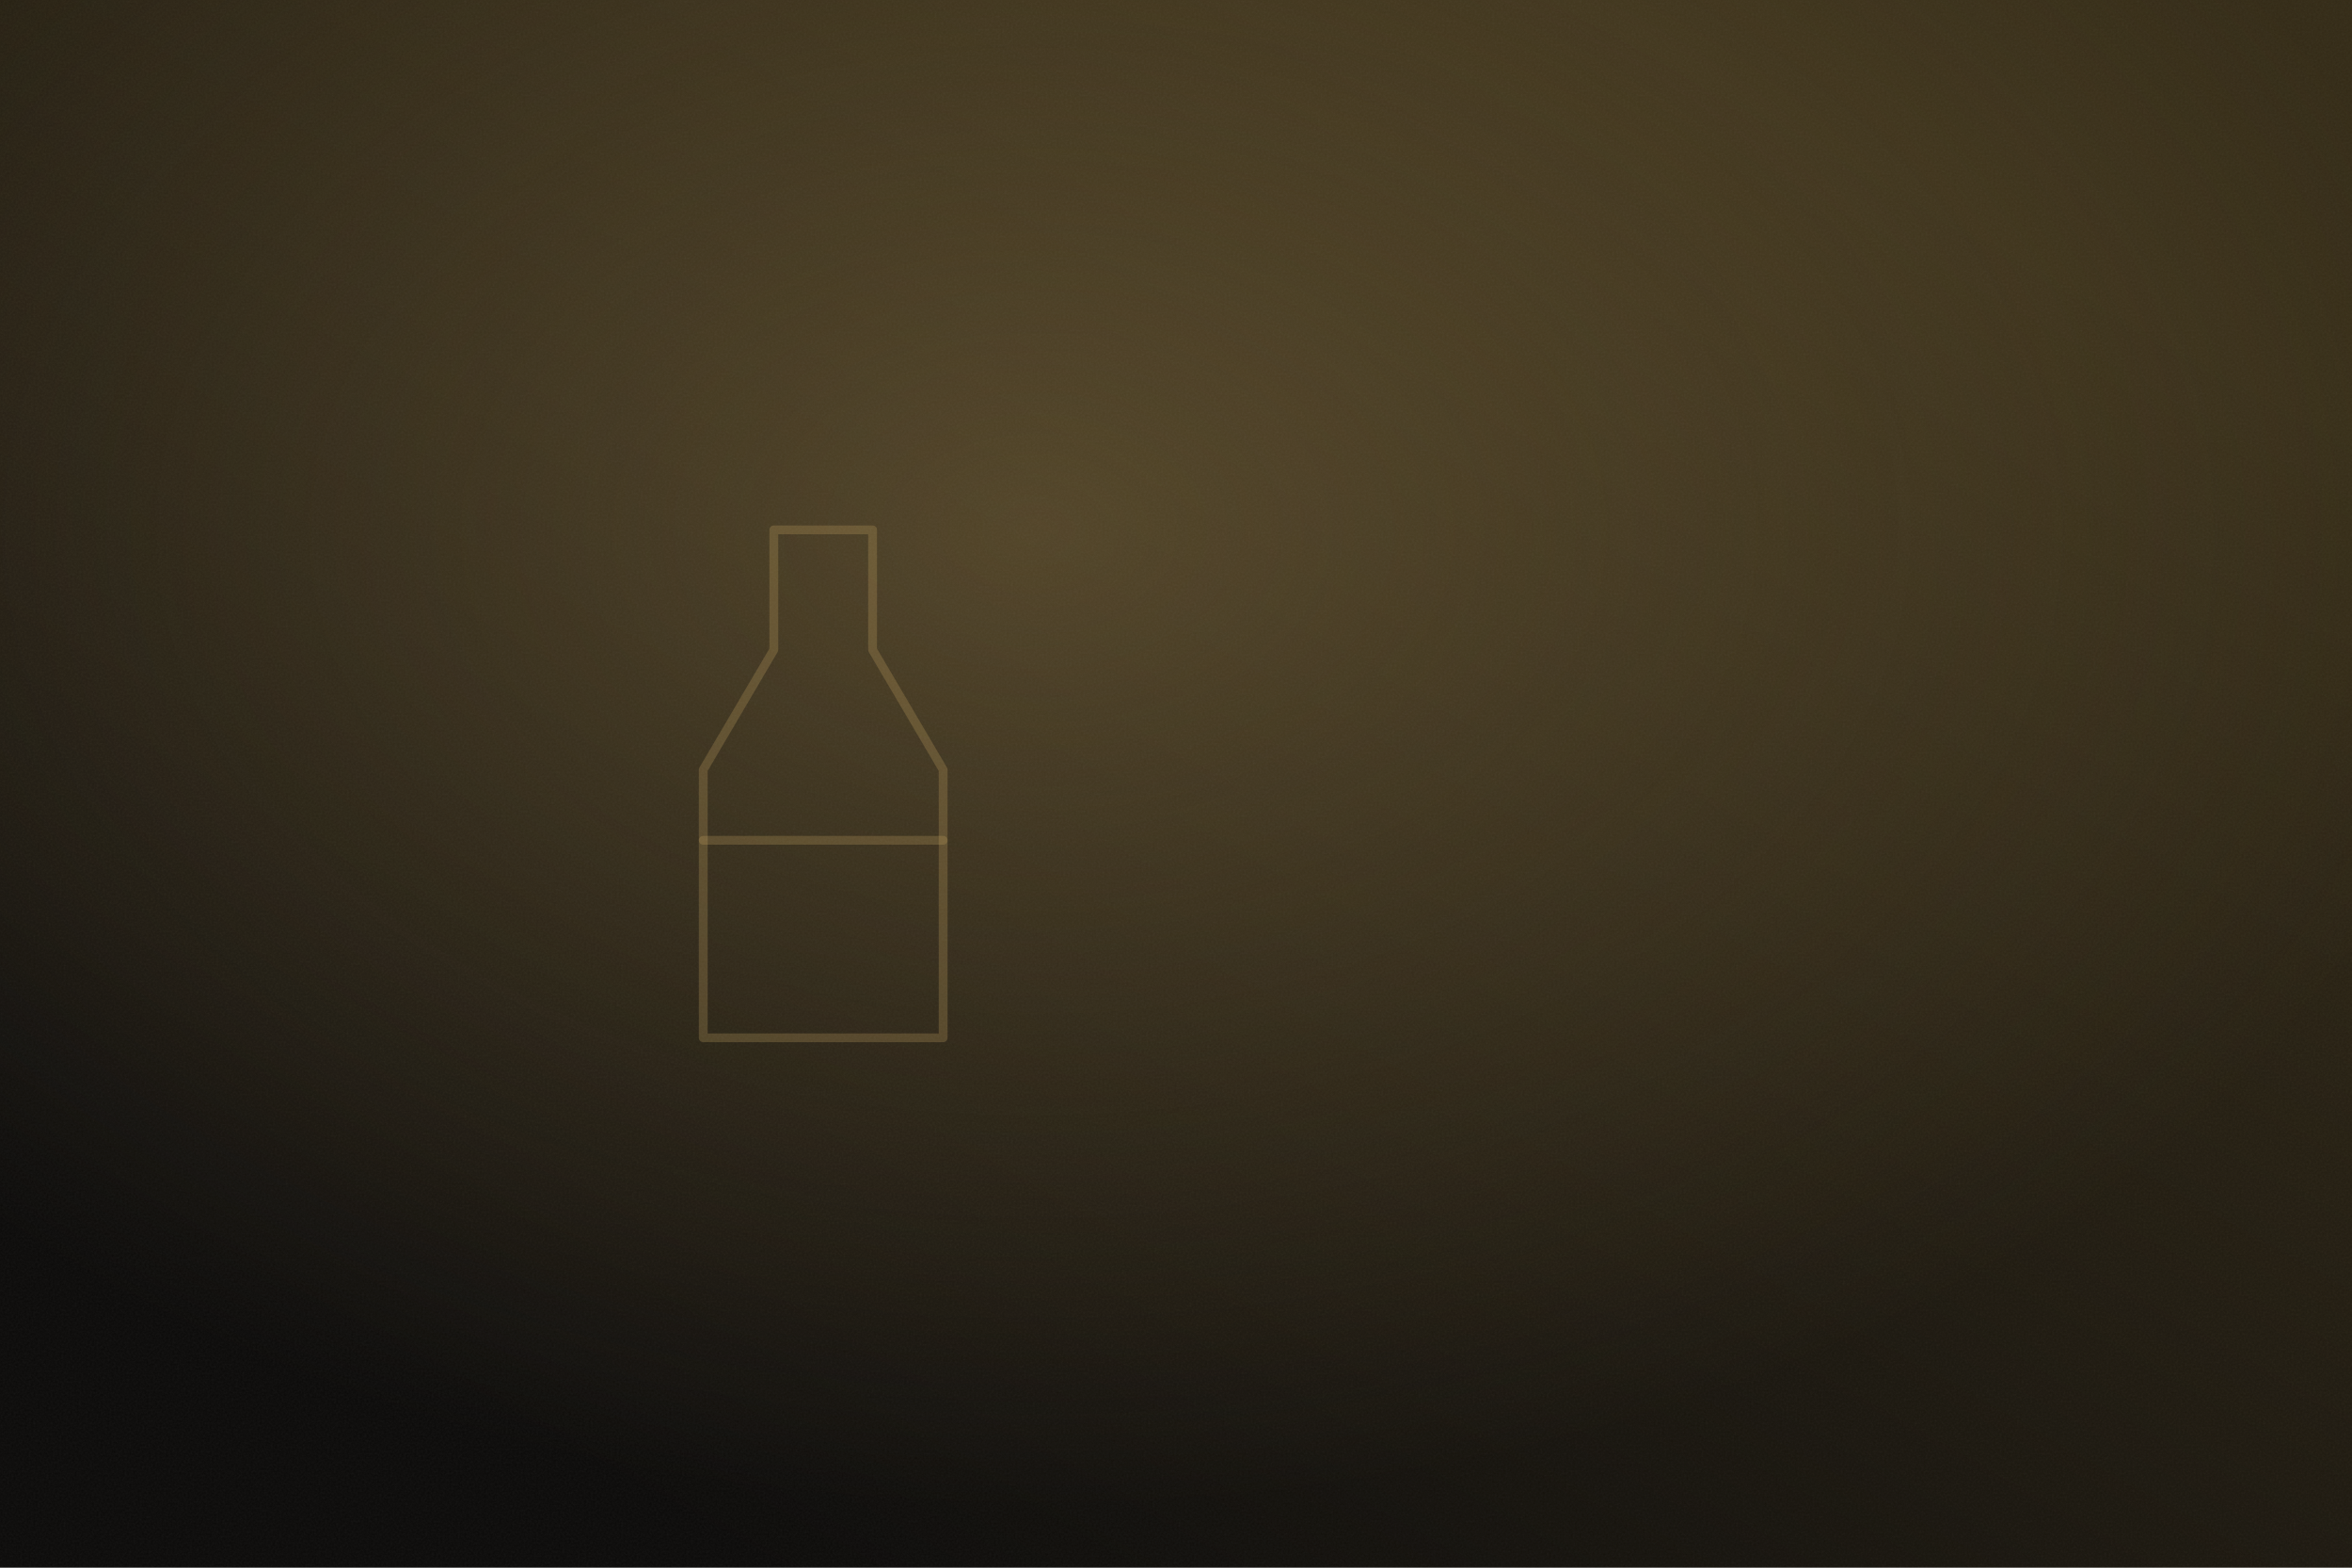
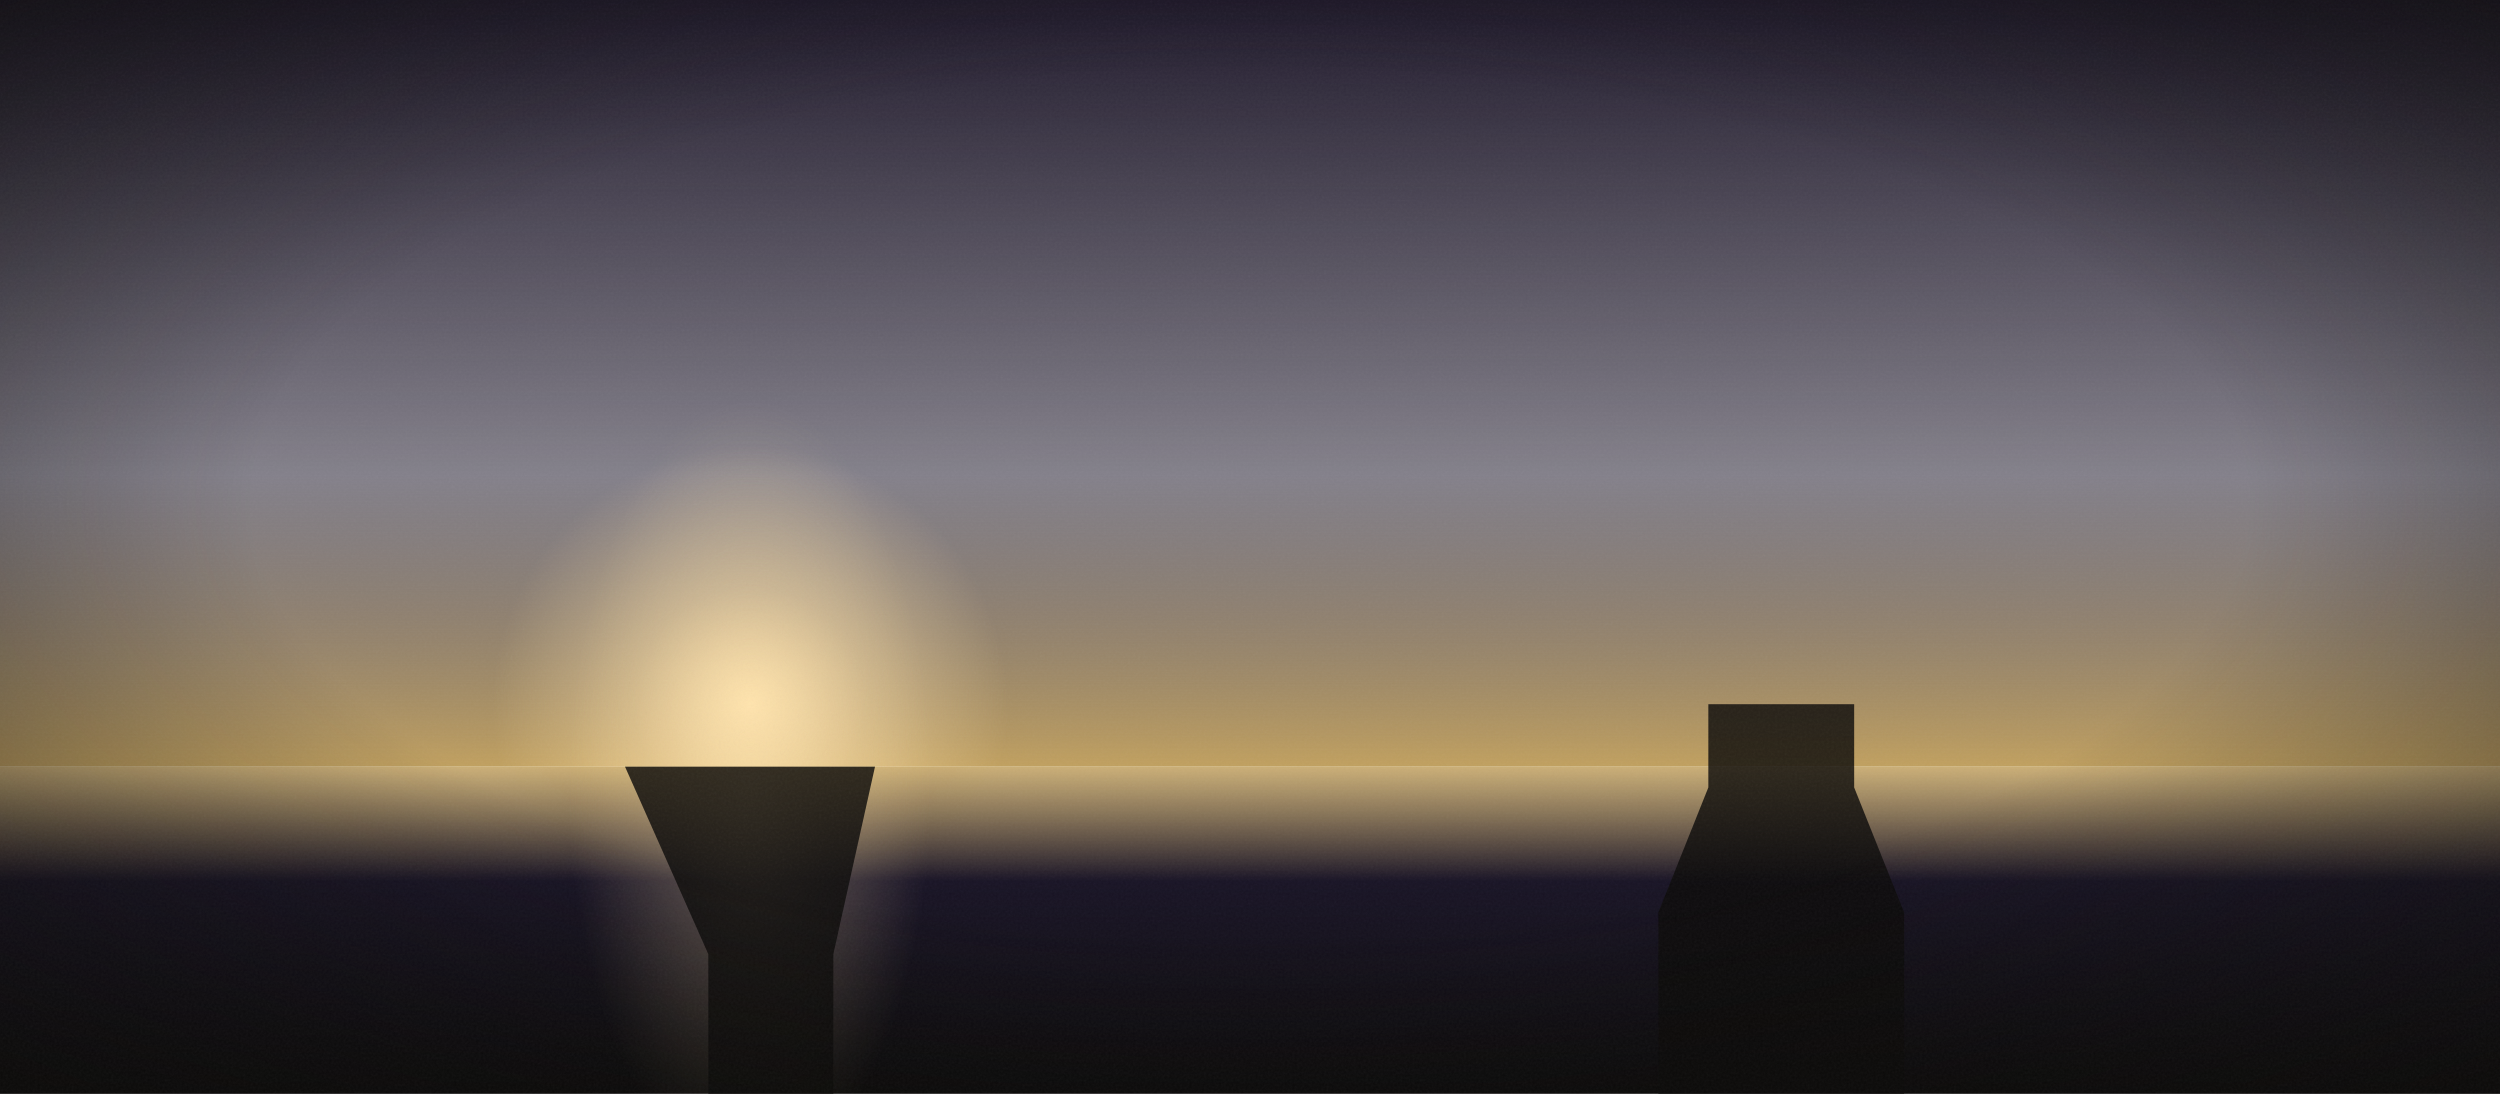
- <svg xmlns="http://www.w3.org/2000/svg" viewBox="0 0 1200 800" role="img" aria-label="bottle-service">
+ <svg xmlns="http://www.w3.org/2000/svg" viewBox="0 0 1200 525" preserveAspectRatio="xMidYMid slice">
  <defs>
-     <linearGradient id="g" gradientTransform="rotate(131 .5 .5)">
-       <stop offset="0" stop-color="#332a16" />
+     <linearGradient id="sky" x1="0" y1="0" x2="0" y2="1">
+       <stop offset="0" stop-color="#1f192b" />
+       <stop offset=".62" stop-color="#1f192b" stop-opacity=".55" />
+       <stop offset="1" stop-color="#c2a15f" />
+     </linearGradient>
+     <linearGradient id="ground" x1="0" y1="0" x2="0" y2="1">
+       <stop offset="0" stop-color="#c2a15f" stop-opacity=".85" />
+       <stop offset=".35" stop-color="#181325" />
      <stop offset="1" stop-color="#0b0a09" />
    </linearGradient>
-     <radialGradient id="w" cx="44%" cy="34%" r="62%">
-       <stop offset="0" stop-color="#c2a15f" stop-opacity=".30" />
-       <stop offset="1" stop-color="#c2a15f" stop-opacity="0" />
+     <radialGradient id="sun" cx="50%" cy="50%" r="50%">
+       <stop offset="0" stop-color="#ffe3ad" />
+       <stop offset=".45" stop-color="#ffe3ad" stop-opacity=".45" />
+       <stop offset="1" stop-color="#ffe3ad" stop-opacity="0" />
    </radialGradient>
-     <filter id="n">
-       <feTurbulence type="fractalNoise" baseFrequency=".9" numOctaves="3" />
+     <radialGradient id="vig" cx="50%" cy="46%" r="72%">
+       <stop offset=".55" stop-color="#0b0a09" stop-opacity="0" />
+       <stop offset="1" stop-color="#0b0a09" stop-opacity=".72" />
+     </radialGradient>
+     <filter id="grain">
+       <feTurbulence type="fractalNoise" baseFrequency=".85" numOctaves="3" />
      <feColorMatrix type="saturate" values="0" />
    </filter>
  </defs>
-   <rect width="1200" height="800" fill="url(#g)" />
-   <rect width="1200" height="800" fill="url(#w)" />
-   <g transform="translate(240 220) scale(1.8)" fill="none" stroke="#c2a15f" stroke-opacity=".27" stroke-width="2.5" stroke-linecap="round" stroke-linejoin="round">
-     <path d="M86 28h28v34l20 34v76H66V96l20-34z" />
-     <path d="M66 116h68" />
+   <rect width="1200" height="368" fill="url(#sky)" />
+   <circle cx="360" cy="338" r="124" fill="url(#sun)" />
+   <rect y="368" width="1200" height="157" fill="url(#ground)" />
+   <ellipse cx="360" cy="378" rx="86.8" ry="186" fill="url(#sun)" opacity=".5" />
+   <g fill="#0b0a09" fill-opacity=".82">
+     <path d="M300 368 h120 l-20 90 v70 h30 v14 h-120 v-14h30 v-70z" />
+     <path d="M820 338 h70 v40 l24 60 v392 h-118 v-392 l24 -60z" />
  </g>
-   <rect width="1200" height="800" filter="url(#n)" opacity=".055" />
+   <rect width="1200" height="525" fill="url(#vig)" />
+   <rect width="1200" height="525" filter="url(#grain)" opacity=".05" />
</svg>
